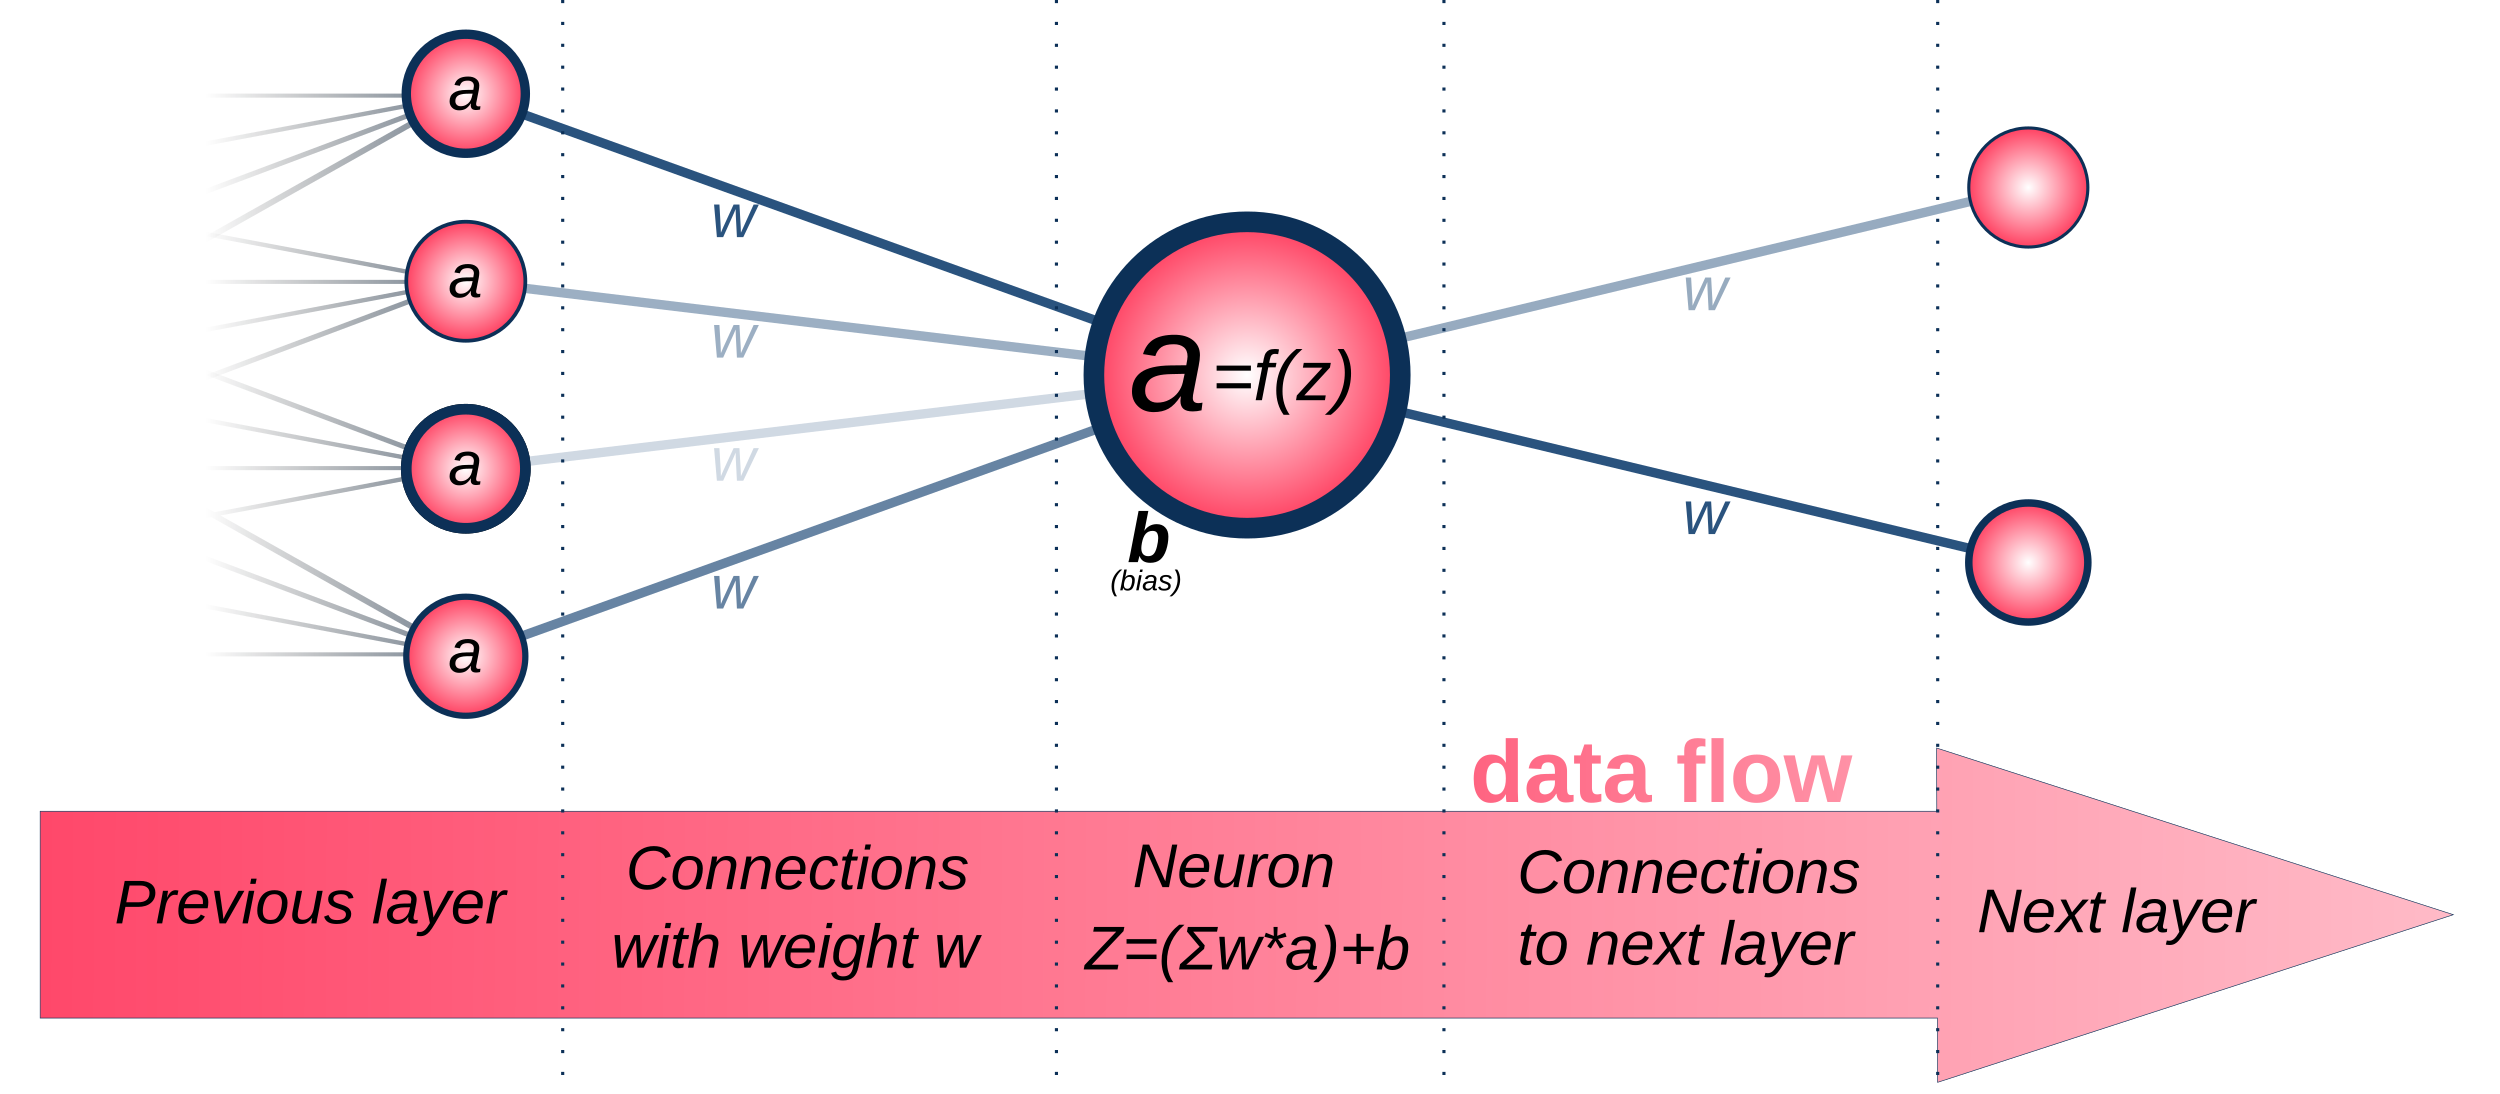
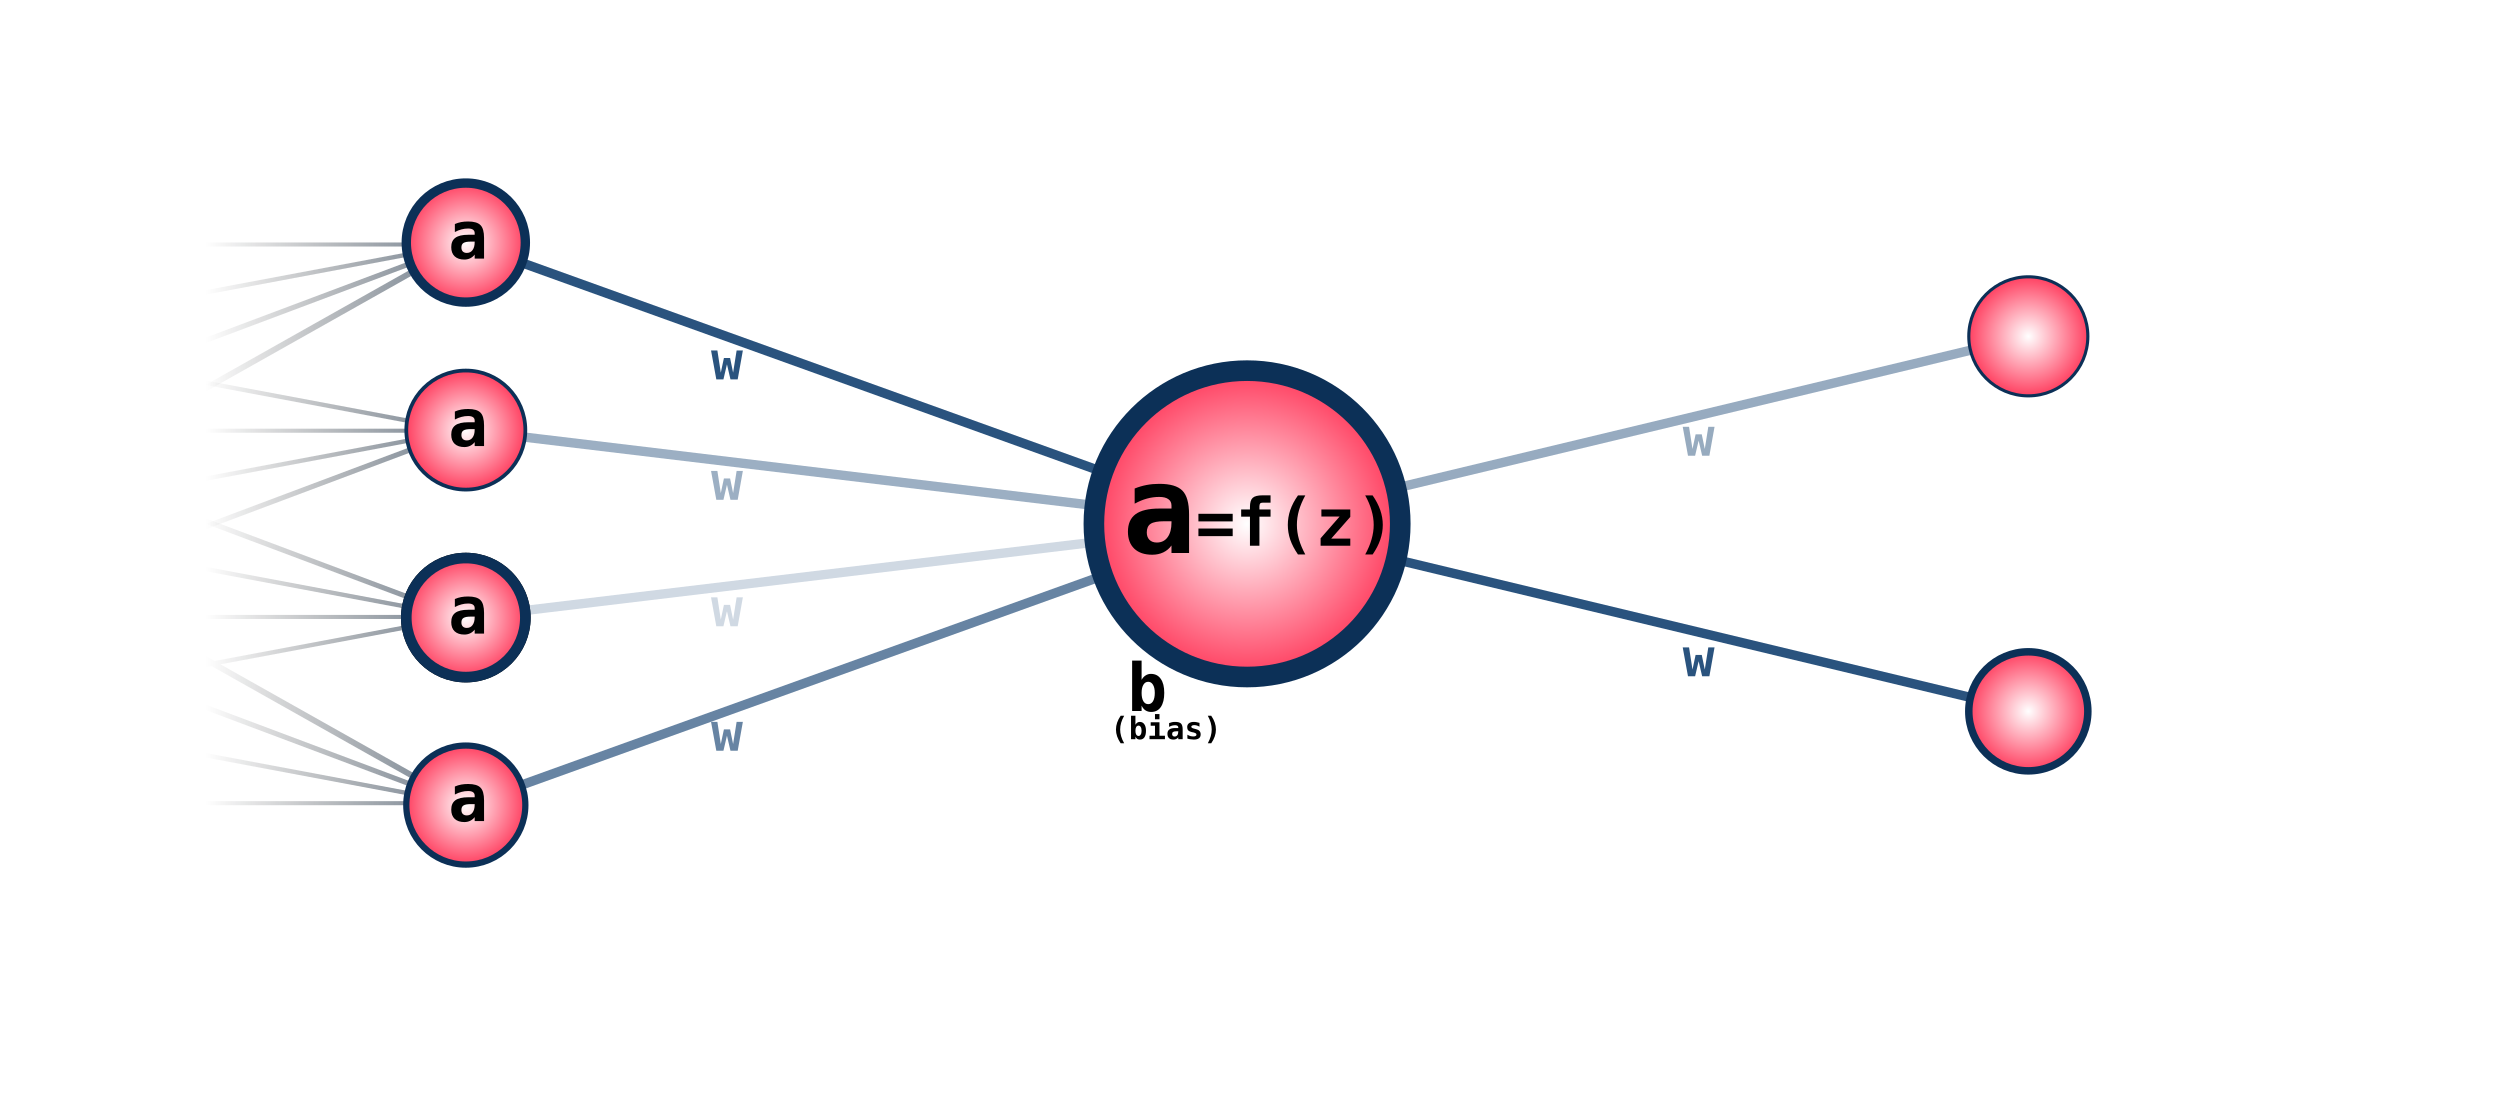
<svg xmlns="http://www.w3.org/2000/svg" xmlns:xlink="http://www.w3.org/1999/xlink" width="400mm" height="175mm" viewBox="0 0 400 175" version="1.1" id="svg5">
  <defs id="defs2">
    <linearGradient id="linearGradient167916">
      <stop style="stop-color:#000000;stop-opacity:0" offset="0" id="stop167912" />
      <stop style="stop-color:#2a537e;stop-opacity:1" offset="1" id="stop167914" />
    </linearGradient>
-     <linearGradient id="linearGradient63835">
-       <stop style="stop-color:#ff0030;stop-opacity:1;" offset="0" id="stop63831" />
-       <stop style="stop-color:#ff0030;stop-opacity:0;" offset="1" id="stop63833" />
-     </linearGradient>
    <linearGradient id="linearGradient10198">
      <stop style="stop-color:#ffffff;stop-opacity:1" offset="0" id="stop10194" />
      <stop style="stop-color:#ff3e5f;stop-opacity:1" offset="1" id="stop10196" />
    </linearGradient>
-     <radialGradient xlink:href="#linearGradient10198" id="radialGradient4737" cx="25" cy="45" fx="25" fy="45" r="10" gradientUnits="userSpaceOnUse" spreadMethod="reflect" gradientTransform="matrix(0.967797,0,0,0.967797,50.33591,1.449138)" />
-     <radialGradient xlink:href="#linearGradient10198" id="radialGradient4739" cx="25" cy="75" fx="25" fy="75" r="10" gradientUnits="userSpaceOnUse" spreadMethod="reflect" gradientTransform="matrix(0.967797,0,0,0.967797,50.33591,2.41523)" />
-     <radialGradient xlink:href="#linearGradient10198" id="radialGradient4741" cx="25" cy="105" fx="25" fy="105" r="10" gradientUnits="userSpaceOnUse" spreadMethod="reflect" gradientTransform="matrix(0.967797,0,0,0.967797,50.33591,3.381323)" />
-     <radialGradient xlink:href="#linearGradient10198" id="radialGradient4743" cx="150" cy="60" fx="150" fy="60" r="25" gradientUnits="userSpaceOnUse" gradientTransform="matrix(0.9802631,0,0,0.9802631,52.49136,1.184211)" spreadMethod="reflect" />
-     <radialGradient xlink:href="#linearGradient10198" id="radialGradient4745" cx="275" cy="30" fx="275" fy="30" r="10" gradientUnits="userSpaceOnUse" spreadMethod="reflect" gradientTransform="matrix(0.967797,0,0,0.967797,58.38668,0.9660917)" />
-     <radialGradient xlink:href="#linearGradient10198" id="radialGradient4747" cx="275" cy="90" fx="275" fy="90" r="10" gradientUnits="userSpaceOnUse" spreadMethod="reflect" gradientTransform="matrix(0.967797,0,0,0.967797,58.38668,2.898276)" />
-     <radialGradient xlink:href="#linearGradient10198" id="radialGradient6754" gradientUnits="userSpaceOnUse" cx="25" cy="15" fx="25" fy="15" r="10" spreadMethod="reflect" gradientTransform="matrix(0.967797,0,0,0.967797,50.33591,0.4830461)" />
-     <radialGradient xlink:href="#linearGradient10198" id="radialGradient58562" gradientUnits="userSpaceOnUse" gradientTransform="matrix(1.366541,0,0,1.366541,40.3673,-27.4906)" cx="25" cy="75" fx="25" fy="75" r="10" spreadMethod="reflect" />
-     <linearGradient xlink:href="#linearGradient63835" id="linearGradient63837" x1="-172.258" y1="145.143" x2="470.118" y2="147.481" gradientUnits="userSpaceOnUse" gradientTransform="matrix(1.340398,0,0,0.8801272,-5.659744,20.75875)" />
+     <radialGradient xlink:href="#linearGradient10198" id="radialGradient4737" cx="25" cy="45" fx="25" fy="45" r="10" gradientUnits="userSpaceOnUse" spreadMethod="reflect" gradientTransform="matrix(0.967797,0,0,0.967797,50.33591,25.26165)" />
+     <radialGradient xlink:href="#linearGradient10198" id="radialGradient4739" cx="25" cy="75" fx="25" fy="75" r="10" gradientUnits="userSpaceOnUse" spreadMethod="reflect" gradientTransform="matrix(0.967797,0,0,0.967797,50.33591,26.22774)" />
+     <radialGradient xlink:href="#linearGradient10198" id="radialGradient4741" cx="25" cy="105" fx="25" fy="105" r="10" gradientUnits="userSpaceOnUse" spreadMethod="reflect" gradientTransform="matrix(0.967797,0,0,0.967797,50.33591,27.19383)" />
+     <radialGradient xlink:href="#linearGradient10198" id="radialGradient4743" cx="150" cy="60" fx="150" fy="60" r="25" gradientUnits="userSpaceOnUse" gradientTransform="matrix(0.9802631,0,0,0.9802631,52.49136,24.99672)" spreadMethod="reflect" />
+     <radialGradient xlink:href="#linearGradient10198" id="radialGradient4745" cx="275" cy="30" fx="275" fy="30" r="10" gradientUnits="userSpaceOnUse" spreadMethod="reflect" gradientTransform="matrix(0.967797,0,0,0.967797,58.38668,24.7786)" />
+     <radialGradient xlink:href="#linearGradient10198" id="radialGradient4747" cx="275" cy="90" fx="275" fy="90" r="10" gradientUnits="userSpaceOnUse" spreadMethod="reflect" gradientTransform="matrix(0.967797,0,0,0.967797,58.38668,26.71079)" />
+     <radialGradient xlink:href="#linearGradient10198" id="radialGradient6754" gradientUnits="userSpaceOnUse" cx="25" cy="15" fx="25" fy="15" r="10" spreadMethod="reflect" gradientTransform="matrix(0.967797,0,0,0.967797,50.33591,24.29556)" />
+     <radialGradient xlink:href="#linearGradient10198" id="radialGradient58562" gradientUnits="userSpaceOnUse" gradientTransform="matrix(1.366541,0,0,1.366541,40.3673,-3.678091)" cx="25" cy="75" fx="25" fy="75" r="10" spreadMethod="reflect" />
    <linearGradient xlink:href="#linearGradient167916" id="linearGradient167918" x1="57.135" y1="61.588" x2="86.027" y2="61.588" gradientUnits="userSpaceOnUse" />
    <linearGradient xlink:href="#linearGradient167916" id="linearGradient174049" gradientUnits="userSpaceOnUse" x1="57.135" y1="61.588" x2="86.027" y2="61.588" />
    <linearGradient xlink:href="#linearGradient167916" id="linearGradient174051" gradientUnits="userSpaceOnUse" x1="57.135" y1="61.588" x2="86.027" y2="61.588" />
    <linearGradient xlink:href="#linearGradient167916" id="linearGradient174053" gradientUnits="userSpaceOnUse" x1="57.135" y1="61.588" x2="86.027" y2="61.588" />
    <linearGradient xlink:href="#linearGradient167916" id="linearGradient174055" gradientUnits="userSpaceOnUse" x1="57.135" y1="61.588" x2="86.027" y2="61.588" />
    <linearGradient xlink:href="#linearGradient167916" id="linearGradient174057" gradientUnits="userSpaceOnUse" x1="57.135" y1="61.588" x2="86.027" y2="61.588" />
    <linearGradient xlink:href="#linearGradient167916" id="linearGradient174059" gradientUnits="userSpaceOnUse" x1="57.135" y1="61.588" x2="86.027" y2="61.588" />
    <linearGradient xlink:href="#linearGradient167916" id="linearGradient174061" gradientUnits="userSpaceOnUse" x1="57.135" y1="61.588" x2="86.027" y2="61.588" />
    <linearGradient xlink:href="#linearGradient167916" id="linearGradient174063" gradientUnits="userSpaceOnUse" x1="57.135" y1="61.588" x2="86.027" y2="61.588" />
    <linearGradient xlink:href="#linearGradient167916" id="linearGradient174065" gradientUnits="userSpaceOnUse" x1="57.135" y1="61.588" x2="86.027" y2="61.588" />
    <linearGradient xlink:href="#linearGradient167916" id="linearGradient174067" gradientUnits="userSpaceOnUse" x1="57.135" y1="61.588" x2="86.027" y2="61.588" />
    <linearGradient xlink:href="#linearGradient167916" id="linearGradient174069" gradientUnits="userSpaceOnUse" x1="57.135" y1="61.588" x2="86.027" y2="61.588" />
-     <linearGradient xlink:href="#linearGradient63835" id="linearGradient254827" x1="89.165" y1="122.237" x2="431.006" y2="127" gradientUnits="userSpaceOnUse" gradientTransform="translate(12.43542,0.2645833)" />
  </defs>
  <g id="layer1">
-     <circle style="fill:url(#radialGradient58562);fill-opacity:1;stroke:#000000;stroke-width:1.7;stroke-miterlimit:4;stroke-dasharray:none;stroke-opacity:1" id="circle934" cx="74.531" cy="75" r="9.524" />
-     <path style="fill:none;stroke:#2a537e;stroke-width:1.5;stroke-linecap:butt;stroke-linejoin:miter;stroke-miterlimit:4;stroke-dasharray:none;stroke-opacity:1" d="M 74.531,15 199.531,60" id="path11941" />
-     <path style="fill:none;stroke:#2a537e;stroke-width:1.5;stroke-linecap:butt;stroke-linejoin:miter;stroke-miterlimit:4;stroke-dasharray:none;stroke-opacity:0.464" d="M 74.531,45 199.531,60" id="path11943" />
-     <path style="fill:none;stroke:#2a537e;stroke-width:1.5;stroke-linecap:butt;stroke-linejoin:miter;stroke-miterlimit:4;stroke-dasharray:none;stroke-opacity:0.222" d="M 74.531,75 199.531,60" id="path11945" />
-     <path style="fill:none;stroke:#2a537e;stroke-width:1.5;stroke-linecap:butt;stroke-linejoin:miter;stroke-miterlimit:4;stroke-dasharray:none;stroke-opacity:0.708" d="M 74.531,105 199.531,60" id="path11947" />
-     <path style="fill:none;stroke:#2a537e;stroke-width:1.5;stroke-linecap:butt;stroke-linejoin:miter;stroke-miterlimit:4;stroke-dasharray:none;stroke-opacity:0.486" d="m 324.531,30 -125,30" id="path11949" />
-     <path style="fill:none;stroke:#2a537e;stroke-width:1.5;stroke-linecap:butt;stroke-linejoin:miter;stroke-miterlimit:4;stroke-dasharray:none;stroke-opacity:1" d="m 324.531,90 -125,-30" id="path11951" />
-     <circle style="fill:url(#radialGradient4743);fill-opacity:1;stroke:#0c3057;stroke-width:3.3;stroke-miterlimit:4;stroke-dasharray:none;stroke-opacity:1" id="path960" cx="199.531" cy="60" r="24.51" />
-     <circle style="fill:url(#radialGradient4745);fill-opacity:1;stroke:#0c3057;stroke-width:0.5;stroke-miterlimit:4;stroke-dasharray:none;stroke-opacity:1" id="circle1042" cx="324.531" cy="30" r="9.524" />
-     <circle style="fill:url(#radialGradient4747);fill-opacity:1;stroke:#0c3057;stroke-width:1.2;stroke-miterlimit:4;stroke-dasharray:none;stroke-opacity:1" id="circle1044" cx="324.531" cy="90" r="9.524" />
-     <text xml:space="preserve" style="font-size:9.878px;line-height:1.25;font-family:sans-serif;stroke-width:0.265" x="71.714" y="77.561" id="text16826">
-       <tspan id="tspan16824" style="font-style:italic;font-variant:normal;font-weight:normal;font-stretch:normal;font-size:9.878px;font-family:Arial;-inkscape-font-specification:'Arial, Italic';font-variant-ligatures:normal;font-variant-caps:normal;font-variant-numeric:normal;font-variant-east-asian:normal;stroke-width:0.265" x="71.714" y="77.561">a</tspan>
+     <circle style="fill:url(#radialGradient58562);fill-opacity:1;stroke:#000000;stroke-width:1.7;stroke-miterlimit:4;stroke-dasharray:none;stroke-opacity:1" id="circle934" cx="74.531" cy="98.813" r="9.524" />
+     <path style="fill:none;stroke:#2a537e;stroke-width:1.5;stroke-linecap:butt;stroke-linejoin:miter;stroke-miterlimit:4;stroke-dasharray:none;stroke-opacity:1" d="m 74.531,38.813 125,45" id="path11941" />
+     <path style="fill:none;stroke:#2a537e;stroke-width:1.5;stroke-linecap:butt;stroke-linejoin:miter;stroke-miterlimit:4;stroke-dasharray:none;stroke-opacity:0.464" d="m 74.531,68.813 125,15" id="path11943" />
+     <path style="fill:none;stroke:#2a537e;stroke-width:1.5;stroke-linecap:butt;stroke-linejoin:miter;stroke-miterlimit:4;stroke-dasharray:none;stroke-opacity:0.222" d="m 74.531,98.813 125,-15" id="path11945" />
+     <path style="fill:none;stroke:#2a537e;stroke-width:1.5;stroke-linecap:butt;stroke-linejoin:miter;stroke-miterlimit:4;stroke-dasharray:none;stroke-opacity:0.708" d="M 74.531,128.813 199.531,83.813" id="path11947" />
+     <path style="fill:none;stroke:#2a537e;stroke-width:1.5;stroke-linecap:butt;stroke-linejoin:miter;stroke-miterlimit:4;stroke-dasharray:none;stroke-opacity:0.486" d="m 324.531,53.813 -125,30" id="path11949" />
+     <path style="fill:none;stroke:#2a537e;stroke-width:1.5;stroke-linecap:butt;stroke-linejoin:miter;stroke-miterlimit:4;stroke-dasharray:none;stroke-opacity:1" d="m 324.531,113.813 -125,-30" id="path11951" />
+     <circle style="fill:url(#radialGradient4743);fill-opacity:1;stroke:#0c3057;stroke-width:3.3;stroke-miterlimit:4;stroke-dasharray:none;stroke-opacity:1" id="path960" cx="199.531" cy="83.813" r="24.51" />
+     <circle style="fill:url(#radialGradient4745);fill-opacity:1;stroke:#0c3057;stroke-width:0.5;stroke-miterlimit:4;stroke-dasharray:none;stroke-opacity:1" id="circle1042" cx="324.531" cy="53.813" r="9.524" />
+     <circle style="fill:url(#radialGradient4747);fill-opacity:1;stroke:#0c3057;stroke-width:1.2;stroke-miterlimit:4;stroke-dasharray:none;stroke-opacity:1" id="circle1044" cx="324.531" cy="113.813" r="9.524" />
+     <text xml:space="preserve" style="font-size:9.878px;line-height:1.25;font-family:sans-serif;stroke-width:0.265" x="71.714" y="101.374" id="text16826">
+       <tspan id="tspan16824" style="font-style:italic;font-variant:normal;font-weight:normal;font-stretch:normal;font-size:9.878px;font-family:Arial;-inkscape-font-specification:'Arial, Italic';font-variant-ligatures:normal;font-variant-caps:normal;font-variant-numeric:normal;font-variant-east-asian:normal;stroke-width:0.265" x="71.714" y="101.374">a</tspan>
    </text>
-     <text xml:space="preserve" style="font-style:italic;font-variant:normal;font-weight:bold;font-stretch:normal;font-size:11.289px;line-height:1.25;font-family:Arial;-inkscape-font-specification:'Arial, Bold Italic';font-variant-ligatures:normal;font-variant-caps:normal;font-variant-numeric:normal;font-variant-east-asian:normal;stroke-width:0.265" x="180.358" y="89.944" id="text19961">
-       <tspan id="tspan19959" style="font-style:italic;font-variant:normal;font-weight:bold;font-stretch:normal;font-size:11.289px;font-family:Arial;-inkscape-font-specification:'Arial, Bold Italic';font-variant-ligatures:normal;font-variant-caps:normal;font-variant-numeric:normal;font-variant-east-asian:normal;stroke-width:0.265" x="180.358" y="89.944">b</tspan>
+     <text xml:space="preserve" style="font-style:normal;font-variant:normal;font-weight:bold;font-stretch:normal;font-size:10.608px;line-height:1.25;font-family:'DejaVu Sans Mono';-inkscape-font-specification:'DejaVu Sans Mono, Bold';font-variant-ligatures:normal;font-variant-caps:normal;font-variant-numeric:normal;font-variant-east-asian:normal;stroke-width:0.265" x="180.358" y="113.756" id="text19961">
+       <tspan id="tspan19959" style="font-style:normal;font-variant:normal;font-weight:bold;font-stretch:normal;font-size:10.608px;font-family:'DejaVu Sans Mono';-inkscape-font-specification:'DejaVu Sans Mono, Bold';font-variant-ligatures:normal;font-variant-caps:normal;font-variant-numeric:normal;font-variant-east-asian:normal;stroke-width:0.265" x="180.358" y="113.756">b</tspan>
    </text>
-     <text xml:space="preserve" style="font-style:italic;font-variant:normal;font-weight:normal;font-stretch:normal;font-size:22.578px;line-height:1.25;font-family:Arial;-inkscape-font-specification:'Arial, Italic';font-variant-ligatures:normal;font-variant-caps:normal;font-variant-numeric:normal;font-variant-east-asian:normal;stroke-width:0.265" x="180.619" y="65.722" id="text26075">
-       <tspan id="tspan26073" style="font-style:italic;font-variant:normal;font-weight:normal;font-stretch:normal;font-size:22.578px;font-family:Arial;-inkscape-font-specification:'Arial, Italic';font-variant-ligatures:normal;font-variant-caps:normal;font-variant-numeric:normal;font-variant-east-asian:normal;stroke-width:0.265" x="180.619" y="65.722">a</tspan>
+     <text xml:space="preserve" style="font-style:normal;font-variant:normal;font-weight:bold;font-stretch:normal;font-size:19.756px;line-height:1.25;font-family:'DejaVu Sans Mono';-inkscape-font-specification:'DejaVu Sans Mono, Bold';font-variant-ligatures:normal;font-variant-caps:normal;font-variant-numeric:normal;font-variant-east-asian:normal;stroke-width:0.265" x="179.561" y="88.476" id="text26075">
+       <tspan id="tspan26073" style="font-style:normal;font-variant:normal;font-weight:bold;font-stretch:normal;font-size:19.756px;font-family:'DejaVu Sans Mono';-inkscape-font-specification:'DejaVu Sans Mono, Bold';font-variant-ligatures:normal;font-variant-caps:normal;font-variant-numeric:normal;font-variant-east-asian:normal;stroke-width:0.265" x="179.561" y="88.476">a</tspan>
    </text>
-     <text xml:space="preserve" style="font-style:italic;font-size:9.878px;line-height:1.25;font-family:Arial;-inkscape-font-specification:'Arial Italic';fill:#2a537e;fill-opacity:1;stroke-width:0.265;stroke-miterlimit:4;stroke-dasharray:none" x="113.764" y="37.946" id="text37917">
-       <tspan id="tspan37915" style="fill:#2a537e;fill-opacity:1;stroke-width:0.265;stroke-miterlimit:4;stroke-dasharray:none" x="113.764" y="37.946">w</tspan>
+     <text xml:space="preserve" style="font-style:normal;font-variant:normal;font-weight:bold;font-stretch:normal;font-size:8.467px;line-height:1.25;font-family:'DejaVu Sans Mono';-inkscape-font-specification:'DejaVu Sans Mono, Bold';font-variant-ligatures:normal;font-variant-caps:normal;font-variant-numeric:normal;font-variant-east-asian:normal;fill:#2a537e;fill-opacity:1;stroke-width:0.265;stroke-miterlimit:4;stroke-dasharray:none" x="113.764" y="60.7" id="text37917">
+       <tspan id="tspan37915" style="font-style:normal;font-variant:normal;font-weight:bold;font-stretch:normal;font-size:8.467px;font-family:'DejaVu Sans Mono';-inkscape-font-specification:'DejaVu Sans Mono, Bold';font-variant-ligatures:normal;font-variant-caps:normal;font-variant-numeric:normal;font-variant-east-asian:normal;fill:#2a537e;fill-opacity:1;stroke-width:0.265;stroke-miterlimit:4;stroke-dasharray:none" x="113.764" y="60.7">w</tspan>
    </text>
-     <text xml:space="preserve" style="font-style:italic;font-size:9.878px;line-height:1.25;font-family:Arial;-inkscape-font-specification:'Arial Italic';fill:#29527d;fill-opacity:0.463;stroke-width:0.265" x="113.764" y="57.219" id="text39309">
-       <tspan id="tspan39307" style="fill:#29527d;fill-opacity:0.463;stroke-width:0.265" x="113.764" y="57.219">w</tspan>
+     <text xml:space="preserve" style="font-style:normal;font-variant:normal;font-weight:bold;font-stretch:normal;font-size:8.467px;line-height:1.25;font-family:'DejaVu Sans Mono';-inkscape-font-specification:'DejaVu Sans Mono, Bold';font-variant-ligatures:normal;font-variant-caps:normal;font-variant-numeric:normal;font-variant-east-asian:normal;fill:#29527d;fill-opacity:0.463;stroke-width:0.265" x="113.764" y="79.973" id="text39309">
+       <tspan id="tspan39307" style="font-style:normal;font-variant:normal;font-weight:bold;font-stretch:normal;font-size:8.467px;font-family:'DejaVu Sans Mono';-inkscape-font-specification:'DejaVu Sans Mono, Bold';font-variant-ligatures:normal;font-variant-caps:normal;font-variant-numeric:normal;font-variant-east-asian:normal;fill:#29527d;fill-opacity:0.463;stroke-width:0.265" x="113.764" y="79.973">w</tspan>
    </text>
-     <text xml:space="preserve" style="font-style:italic;font-size:9.878px;line-height:1.25;font-family:Arial;-inkscape-font-specification:'Arial Italic';fill:#295280;fill-opacity:0.22;stroke-width:0.265" x="113.764" y="76.919" id="text39313">
-       <tspan id="tspan39311" style="fill:#295280;fill-opacity:0.22;stroke-width:0.265" x="113.764" y="76.919">w</tspan>
+     <text xml:space="preserve" style="font-style:normal;font-variant:normal;font-weight:bold;font-stretch:normal;font-size:8.467px;line-height:1.25;font-family:'DejaVu Sans Mono';-inkscape-font-specification:'DejaVu Sans Mono, Bold';font-variant-ligatures:normal;font-variant-caps:normal;font-variant-numeric:normal;font-variant-east-asian:normal;fill:#295280;fill-opacity:0.22;stroke-width:0.265" x="113.764" y="100.203" id="text39313">
+       <tspan id="tspan39311" style="font-style:normal;font-variant:normal;font-weight:bold;font-stretch:normal;font-size:8.467px;font-family:'DejaVu Sans Mono';-inkscape-font-specification:'DejaVu Sans Mono, Bold';font-variant-ligatures:normal;font-variant-caps:normal;font-variant-numeric:normal;font-variant-east-asian:normal;fill:#295280;fill-opacity:0.22;stroke-width:0.265" x="113.764" y="100.203">w</tspan>
    </text>
-     <text xml:space="preserve" style="font-style:italic;font-size:9.878px;line-height:1.25;font-family:Arial;-inkscape-font-specification:'Arial Italic';fill:#29527d;fill-opacity:0.71;stroke-width:0.265" x="113.764" y="97.368" id="text39317">
-       <tspan id="tspan39315" style="fill:#29527d;fill-opacity:0.71;stroke-width:0.265" x="113.764" y="97.368">w</tspan>
+     <text xml:space="preserve" style="font-style:normal;font-variant:normal;font-weight:bold;font-stretch:normal;font-size:8.467px;line-height:1.25;font-family:'DejaVu Sans Mono';-inkscape-font-specification:'DejaVu Sans Mono, Bold';font-variant-ligatures:normal;font-variant-caps:normal;font-variant-numeric:normal;font-variant-east-asian:normal;fill:#29527d;fill-opacity:0.71;stroke-width:0.265" x="113.764" y="120.122" id="text39317">
+       <tspan id="tspan39315" style="font-style:normal;font-variant:normal;font-weight:bold;font-stretch:normal;font-size:8.467px;font-family:'DejaVu Sans Mono';-inkscape-font-specification:'DejaVu Sans Mono, Bold';font-variant-ligatures:normal;font-variant-caps:normal;font-variant-numeric:normal;font-variant-east-asian:normal;fill:#29527d;fill-opacity:0.71;stroke-width:0.265" x="113.764" y="120.122">w</tspan>
    </text>
-     <text xml:space="preserve" style="font-style:italic;font-size:9.878px;line-height:1.25;font-family:Arial;-inkscape-font-specification:'Arial Italic';fill:#29527d;fill-opacity:0.486;stroke-width:0.265" x="269.233" y="49.631" id="text50989">
-       <tspan id="tspan50987" style="fill:#29527d;fill-opacity:0.486;stroke-width:0.265" x="269.233" y="49.631">w</tspan>
+     <text xml:space="preserve" style="font-style:normal;font-variant:normal;font-weight:bold;font-stretch:normal;font-size:8.467px;line-height:1.25;font-family:'DejaVu Sans Mono';-inkscape-font-specification:'DejaVu Sans Mono, Bold';font-variant-ligatures:normal;font-variant-caps:normal;font-variant-numeric:normal;font-variant-east-asian:normal;fill:#29527d;fill-opacity:0.486;stroke-width:0.265" x="269.233" y="72.915" id="text50989">
+       <tspan id="tspan50987" style="font-style:normal;font-variant:normal;font-weight:bold;font-stretch:normal;font-size:8.467px;font-family:'DejaVu Sans Mono';-inkscape-font-specification:'DejaVu Sans Mono, Bold';font-variant-ligatures:normal;font-variant-caps:normal;font-variant-numeric:normal;font-variant-east-asian:normal;fill:#29527d;fill-opacity:0.486;stroke-width:0.265" x="269.233" y="72.915">w</tspan>
    </text>
-     <text xml:space="preserve" style="font-style:italic;font-size:9.878px;line-height:1.25;font-family:Arial;-inkscape-font-specification:'Arial Italic';fill:#2a537e;fill-opacity:1;stroke-width:0.265" x="269.233" y="85.453" id="text51697">
-       <tspan id="tspan51695" style="fill:#2a537e;fill-opacity:1;stroke-width:0.265" x="269.233" y="85.453">w</tspan>
+     <text xml:space="preserve" style="font-style:normal;font-variant:normal;font-weight:bold;font-stretch:normal;font-size:8.467px;line-height:1.25;font-family:'DejaVu Sans Mono';-inkscape-font-specification:'DejaVu Sans Mono, Bold';font-variant-ligatures:normal;font-variant-caps:normal;font-variant-numeric:normal;font-variant-east-asian:normal;fill:#2a537e;fill-opacity:1;stroke-width:0.265" x="269.233" y="108.207" id="text51697">
+       <tspan id="tspan51695" style="font-style:normal;font-variant:normal;font-weight:bold;font-stretch:normal;font-size:8.467px;font-family:'DejaVu Sans Mono';-inkscape-font-specification:'DejaVu Sans Mono, Bold';font-variant-ligatures:normal;font-variant-caps:normal;font-variant-numeric:normal;font-variant-east-asian:normal;fill:#2a537e;fill-opacity:1;stroke-width:0.265" x="269.233" y="108.207">w</tspan>
    </text>
-     <path id="rect63519" style="fill:url(#linearGradient63837);fill-opacity:1;stroke:#0c3057;stroke-width:0.1;stroke-miterlimit:4;stroke-dasharray:none;stroke-opacity:1" d="m 309.858,119.683 0.03,10.118 H 6.427 v 33.091 H 309.988 l 0.031,10.281 82.504,-26.823 z" />
-     <path style="fill:none;stroke:#0c3057;stroke-width:0.5;stroke-linecap:butt;stroke-linejoin:miter;stroke-miterlimit:4;stroke-dasharray:0.5,3;stroke-dashoffset:0;stroke-opacity:1" d="M 90.031,0 V 175" id="path64144" />
-     <path style="fill:none;stroke:#0c3057;stroke-width:0.5;stroke-linecap:butt;stroke-linejoin:miter;stroke-miterlimit:4;stroke-dasharray:0.5,3;stroke-dashoffset:0;stroke-opacity:1" d="M 169.031,0 V 175" id="path68972" />
-     <path style="fill:none;stroke:#0c3057;stroke-width:0.5;stroke-linecap:butt;stroke-linejoin:miter;stroke-miterlimit:4;stroke-dasharray:0.5,3;stroke-dashoffset:0;stroke-opacity:1" d="M 231.031,0 V 175" id="path68974" />
-     <path style="fill:none;stroke:#0c3057;stroke-width:0.5;stroke-linecap:butt;stroke-linejoin:miter;stroke-miterlimit:4;stroke-dasharray:0.5,3;stroke-dashoffset:0;stroke-opacity:1" d="M 310.031,0 V 175" id="path68976" />
-     <text xml:space="preserve" style="font-style:italic;font-size:9.878px;line-height:1.25;font-family:Arial;-inkscape-font-specification:'Arial Italic';stroke-width:0.265" x="18.327" y="147.744" id="text70126">
-       <tspan id="tspan70124" style="font-size:9.878px;stroke-width:0.265" x="18.327" y="147.744">Previous layer</tspan>
+     <text xml:space="preserve" style="font-style:normal;font-variant:normal;font-weight:bold;font-stretch:normal;font-size:4.939px;line-height:1.25;font-family:'DejaVu Sans Mono';-inkscape-font-specification:'DejaVu Sans Mono, Bold';font-variant-ligatures:normal;font-variant-caps:normal;font-variant-numeric:normal;font-variant-east-asian:normal;stroke-width:0.265" x="177.632" y="118.267" id="text154368">
+       <tspan id="tspan154366" style="font-style:normal;font-variant:normal;font-weight:bold;font-stretch:normal;font-size:4.939px;font-family:'DejaVu Sans Mono';-inkscape-font-specification:'DejaVu Sans Mono, Bold';font-variant-ligatures:normal;font-variant-caps:normal;font-variant-numeric:normal;font-variant-east-asian:normal;stroke-width:0.265" x="177.632" y="118.267">(bias)</tspan>
    </text>
-     <text xml:space="preserve" style="font-style:italic;font-size:9.878px;line-height:1.25;font-family:Arial;-inkscape-font-specification:'Arial Italic';stroke-width:0.265" x="100.146" y="142.266" id="text81302">
-       <tspan id="tspan81300" style="stroke-width:0.265" x="100.146" y="142.266">Connections</tspan>
-     </text>
-     <text xml:space="preserve" style="font-style:italic;font-size:9.878px;line-height:1.25;font-family:Arial;-inkscape-font-specification:'Arial Italic';stroke-width:0.265" x="97.838" y="154.828" id="text84186">
-       <tspan id="tspan84184" style="stroke-width:0.265" x="97.838" y="154.828">with weight w</tspan>
-     </text>
-     <text xml:space="preserve" style="font-style:italic;font-size:9.878px;line-height:1.25;font-family:Arial;-inkscape-font-specification:'Arial Italic';stroke-width:0.265" x="181.228" y="141.938" id="text92386">
-       <tspan id="tspan92384" style="stroke-width:0.265" x="181.228" y="141.938">Neuron</tspan>
-     </text>
-     <text xml:space="preserve" style="font-style:italic;font-size:9.878px;line-height:1.25;font-family:Arial;-inkscape-font-specification:'Arial Italic';stroke-width:0.265" x="173.587" y="155.11" id="text95414">
-       <tspan id="tspan95412" style="stroke-width:0.265" x="173.587" y="155.11">Z=(Σw*a)+b</tspan>
-     </text>
-     <text xml:space="preserve" style="font-style:italic;font-size:9.878px;line-height:1.25;font-family:Arial;-inkscape-font-specification:'Arial Italic';stroke-width:0.265" x="242.763" y="142.882" id="text129112">
-       <tspan id="tspan129110" style="stroke-width:0.265" x="242.763" y="142.882">Connections</tspan>
-     </text>
-     <text xml:space="preserve" style="font-style:italic;font-size:9.878px;line-height:1.25;font-family:Arial;-inkscape-font-specification:'Arial Italic';stroke-width:0.265" x="242.781" y="154.334" id="text132086">
-       <tspan id="tspan132084" style="stroke-width:0.265" x="242.781" y="154.334">to next layer</tspan>
-     </text>
-     <text xml:space="preserve" style="font-style:italic;font-size:9.878px;line-height:1.25;font-family:Arial;-inkscape-font-specification:'Arial Italic';stroke-width:0.265" x="316.353" y="149.154" id="text136518">
-       <tspan id="tspan136516" style="stroke-width:0.265" x="316.353" y="149.154">Next layer</tspan>
-     </text>
-     <text xml:space="preserve" style="font-style:italic;font-size:4.586px;line-height:1.25;font-family:Arial;-inkscape-font-specification:'Arial Italic';stroke-width:0.265" x="177.632" y="94.455" id="text154368">
-       <tspan id="tspan154366" style="stroke-width:0.265" x="177.632" y="94.455">(bias)</tspan>
-     </text>
-     <g id="g167910" style="stroke:url(#linearGradient167918);stroke-width:0.654;stroke-miterlimit:4;stroke-dasharray:none" transform="matrix(2.351155,0,0,0.9932662,-101.4641,0.404027)">
+     <g id="g167910" style="stroke:url(#linearGradient167918);stroke-width:0.654;stroke-miterlimit:4;stroke-dasharray:none" transform="matrix(2.351155,0,0,0.9932662,-101.4641,24.21654)">
      <path style="fill:none;stroke:url(#linearGradient174049);stroke-width:0.654;stroke-linecap:butt;stroke-linejoin:miter;stroke-miterlimit:4;stroke-dasharray:none;stroke-opacity:1" d="M 7,15 H 74.531 L 7,45" id="path158243" />
      <path style="fill:none;stroke:url(#linearGradient174051);stroke-width:0.654;stroke-linecap:butt;stroke-linejoin:miter;stroke-miterlimit:4;stroke-dasharray:none;stroke-opacity:1" d="M 74.531,45 7,45" id="path158245" />
      <path style="fill:none;stroke:url(#linearGradient174053);stroke-width:0.654;stroke-linecap:butt;stroke-linejoin:miter;stroke-miterlimit:4;stroke-dasharray:none;stroke-opacity:1" d="M 74.531,75 H 7" id="path158247" />
      <path style="fill:none;stroke:url(#linearGradient174055);stroke-width:0.654;stroke-linecap:butt;stroke-linejoin:miter;stroke-miterlimit:4;stroke-dasharray:none;stroke-opacity:1" d="M 74.531,105 H 7" id="path158249" />
      <path style="fill:none;stroke:url(#linearGradient174057);stroke-width:0.654;stroke-linecap:butt;stroke-linejoin:miter;stroke-miterlimit:4;stroke-dasharray:none;stroke-opacity:1" d="M 7,75 74.531,15 7,105" id="path158417" />
      <path style="fill:none;stroke:url(#linearGradient174059);stroke-width:0.654;stroke-linecap:butt;stroke-linejoin:miter;stroke-miterlimit:4;stroke-dasharray:none;stroke-opacity:1" d="M 74.531,105 7,75" id="path158419" />
      <path style="fill:none;stroke:url(#linearGradient174061);stroke-width:0.654;stroke-linecap:butt;stroke-linejoin:miter;stroke-miterlimit:4;stroke-dasharray:none;stroke-opacity:1" d="M 74.531,75 7,45" id="path158421" />
      <path style="fill:none;stroke:url(#linearGradient174063);stroke-width:0.654;stroke-linecap:butt;stroke-linejoin:miter;stroke-miterlimit:4;stroke-dasharray:none;stroke-opacity:1" d="M 74.531,45 7,15" id="path158423" />
      <path style="fill:none;stroke:url(#linearGradient174065);stroke-width:0.654;stroke-linecap:butt;stroke-linejoin:miter;stroke-miterlimit:4;stroke-dasharray:none;stroke-opacity:1" d="M 74.531,45 7,75" id="path158425" />
      <path style="fill:none;stroke:url(#linearGradient174067);stroke-width:0.654;stroke-linecap:butt;stroke-linejoin:miter;stroke-miterlimit:4;stroke-dasharray:none;stroke-opacity:1" d="M 74.531,45 7,105" id="path158427" />
      <path style="fill:none;stroke:url(#linearGradient174069);stroke-width:0.654;stroke-linecap:butt;stroke-linejoin:miter;stroke-miterlimit:4;stroke-dasharray:none;stroke-opacity:1" d="M 7,105 74.531,75 7,15 74.531,105 7,45" id="path158429" />
    </g>
-     <circle style="fill:url(#radialGradient6754);fill-opacity:1;stroke:#0c3057;stroke-width:1.5;stroke-miterlimit:4;stroke-dasharray:none;stroke-opacity:1" id="path850" cx="74.531" cy="15" r="9.524" />
-     <circle style="fill:url(#radialGradient4737);fill-opacity:1;stroke:#0c3057;stroke-width:0.6;stroke-miterlimit:4;stroke-dasharray:none;stroke-opacity:1" id="circle932" cx="74.531" cy="45" r="9.524" />
-     <circle style="fill:url(#radialGradient4741);fill-opacity:1;stroke:#0c3057;stroke-width:1;stroke-miterlimit:4;stroke-dasharray:none;stroke-opacity:1" id="circle936" cx="74.531" cy="105" r="9.524" />
-     <circle style="fill:url(#radialGradient4739);fill-opacity:1;stroke:#0c3057;stroke-width:1.7;stroke-miterlimit:4;stroke-dasharray:none;stroke-opacity:1" id="circle16861" cx="74.531" cy="75" r="9.524" />
-     <text xml:space="preserve" style="font-size:9.878px;line-height:1.25;font-family:sans-serif;stroke-width:0.265" x="71.714" y="17.561" id="text5620">
-       <tspan id="tspan5618" style="font-style:italic;font-variant:normal;font-weight:normal;font-stretch:normal;font-size:9.878px;font-family:Arial;-inkscape-font-specification:'Arial, Italic';font-variant-ligatures:normal;font-variant-caps:normal;font-variant-numeric:normal;font-variant-east-asian:normal;stroke-width:0.265" x="71.714" y="17.561">a</tspan>
+     <circle style="fill:url(#radialGradient6754);fill-opacity:1;stroke:#0c3057;stroke-width:1.5;stroke-miterlimit:4;stroke-dasharray:none;stroke-opacity:1" id="path850" cx="74.531" cy="38.813" r="9.524" />
+     <circle style="fill:url(#radialGradient4737);fill-opacity:1;stroke:#0c3057;stroke-width:0.6;stroke-miterlimit:4;stroke-dasharray:none;stroke-opacity:1" id="circle932" cx="74.531" cy="68.813" r="9.524" />
+     <circle style="fill:url(#radialGradient4741);fill-opacity:1;stroke:#0c3057;stroke-width:1;stroke-miterlimit:4;stroke-dasharray:none;stroke-opacity:1" id="circle936" cx="74.531" cy="128.812" r="9.524" />
+     <circle style="fill:url(#radialGradient4739);fill-opacity:1;stroke:#0c3057;stroke-width:1.7;stroke-miterlimit:4;stroke-dasharray:none;stroke-opacity:1" id="circle16861" cx="74.531" cy="98.813" r="9.524" />
+     <text xml:space="preserve" style="font-style:normal;font-variant:normal;font-weight:bold;font-stretch:normal;font-size:10.608px;line-height:1.25;font-family:'DejaVu Sans Mono';-inkscape-font-specification:'DejaVu Sans Mono, Bold';font-variant-ligatures:normal;font-variant-caps:normal;font-variant-numeric:normal;font-variant-east-asian:normal;stroke-width:0.265" x="71.714" y="41.374" id="text5620">
+       <tspan id="tspan5618" style="font-style:normal;font-variant:normal;font-weight:bold;font-stretch:normal;font-size:10.608px;font-family:'DejaVu Sans Mono';-inkscape-font-specification:'DejaVu Sans Mono, Bold';font-variant-ligatures:normal;font-variant-caps:normal;font-variant-numeric:normal;font-variant-east-asian:normal;stroke-width:0.265" x="71.714" y="41.374">a</tspan>
    </text>
-     <text xml:space="preserve" style="font-size:9.878px;line-height:1.25;font-family:sans-serif;stroke-width:0.265" x="71.714" y="47.561" id="text16822">
-       <tspan id="tspan16820" style="font-style:italic;font-variant:normal;font-weight:normal;font-stretch:normal;font-size:9.878px;font-family:Arial;-inkscape-font-specification:'Arial, Italic';font-variant-ligatures:normal;font-variant-caps:normal;font-variant-numeric:normal;font-variant-east-asian:normal;stroke-width:0.265" x="71.714" y="47.561">a</tspan>
+     <text xml:space="preserve" style="font-style:normal;font-variant:normal;font-weight:bold;font-stretch:normal;font-size:10.608px;line-height:1.25;font-family:'DejaVu Sans Mono';-inkscape-font-specification:'DejaVu Sans Mono, Bold';font-variant-ligatures:normal;font-variant-caps:normal;font-variant-numeric:normal;font-variant-east-asian:normal;stroke-width:0.265" x="71.714" y="71.374" id="text16822">
+       <tspan id="tspan16820" style="font-style:normal;font-variant:normal;font-weight:bold;font-stretch:normal;font-size:10.608px;font-family:'DejaVu Sans Mono';-inkscape-font-specification:'DejaVu Sans Mono, Bold';font-variant-ligatures:normal;font-variant-caps:normal;font-variant-numeric:normal;font-variant-east-asian:normal;stroke-width:0.265" x="71.714" y="71.374">a</tspan>
    </text>
-     <text xml:space="preserve" style="font-size:9.878px;line-height:1.25;font-family:sans-serif;stroke-width:0.265" x="71.714" y="77.561" id="text16865">
-       <tspan id="tspan16863" style="font-style:italic;font-variant:normal;font-weight:normal;font-stretch:normal;font-size:9.878px;font-family:Arial;-inkscape-font-specification:'Arial, Italic';font-variant-ligatures:normal;font-variant-caps:normal;font-variant-numeric:normal;font-variant-east-asian:normal;stroke-width:0.265" x="71.714" y="77.561">a</tspan>
+     <text xml:space="preserve" style="font-style:normal;font-variant:normal;font-weight:bold;font-stretch:normal;font-size:10.608px;line-height:1.25;font-family:'DejaVu Sans Mono';-inkscape-font-specification:'DejaVu Sans Mono, Bold';font-variant-ligatures:normal;font-variant-caps:normal;font-variant-numeric:normal;font-variant-east-asian:normal;stroke-width:0.265" x="71.714" y="101.374" id="text16865">
+       <tspan id="tspan16863" style="font-style:normal;font-variant:normal;font-weight:bold;font-stretch:normal;font-size:10.608px;font-family:'DejaVu Sans Mono';-inkscape-font-specification:'DejaVu Sans Mono, Bold';font-variant-ligatures:normal;font-variant-caps:normal;font-variant-numeric:normal;font-variant-east-asian:normal;stroke-width:0.265" x="71.714" y="101.374">a</tspan>
    </text>
-     <text xml:space="preserve" style="font-size:9.878px;line-height:1.25;font-family:sans-serif;stroke-width:0.265" x="71.714" y="107.561" id="text16905">
-       <tspan id="tspan16903" style="font-style:italic;font-variant:normal;font-weight:normal;font-stretch:normal;font-size:9.878px;font-family:Arial;-inkscape-font-specification:'Arial, Italic';font-variant-ligatures:normal;font-variant-caps:normal;font-variant-numeric:normal;font-variant-east-asian:normal;stroke-width:0.265" x="71.714" y="107.561">a</tspan>
+     <text xml:space="preserve" style="font-style:normal;font-variant:normal;font-weight:bold;font-stretch:normal;font-size:10.608px;line-height:1.25;font-family:'DejaVu Sans Mono';-inkscape-font-specification:'DejaVu Sans Mono, Bold';font-variant-ligatures:normal;font-variant-caps:normal;font-variant-numeric:normal;font-variant-east-asian:normal;stroke-width:0.265" x="71.714" y="131.374" id="text16905">
+       <tspan id="tspan16903" style="font-style:normal;font-variant:normal;font-weight:bold;font-stretch:normal;font-size:10.608px;font-family:'DejaVu Sans Mono';-inkscape-font-specification:'DejaVu Sans Mono, Bold';font-variant-ligatures:normal;font-variant-caps:normal;font-variant-numeric:normal;font-variant-east-asian:normal;stroke-width:0.265" x="71.714" y="131.374">a</tspan>
    </text>
-     <text xml:space="preserve" style="font-style:italic;font-size:11.289px;line-height:1.25;font-family:Arial;-inkscape-font-specification:'Arial Italic';stroke-width:0.265" x="193.94" y="64.029" id="text239031">
-       <tspan id="tspan239029" style="font-size:11.289px;stroke-width:0.265" x="193.94" y="64.029">=f(z)</tspan>
-     </text>
-     <text xml:space="preserve" style="font-style:normal;font-variant:normal;font-weight:900;font-stretch:normal;font-size:14.111px;line-height:1.25;font-family:Arial;-inkscape-font-specification:'Arial Heavy';fill:url(#linearGradient254827);fill-opacity:1;stroke-width:0.265" x="235.215" y="128.323" id="text246583">
-       <tspan id="tspan246581" style="font-style:normal;font-variant:normal;font-weight:900;font-stretch:normal;font-size:14.111px;font-family:Arial;-inkscape-font-specification:'Arial Heavy';fill:url(#linearGradient254827);fill-opacity:1;stroke-width:0.265" x="235.215" y="128.323">data flow</tspan>
+     <text xml:space="preserve" style="font-style:normal;font-variant:normal;font-weight:bold;font-stretch:normal;font-size:10.608px;line-height:1.25;font-family:'DejaVu Sans Mono';-inkscape-font-specification:'DejaVu Sans Mono, Bold';font-variant-ligatures:normal;font-variant-caps:normal;font-variant-numeric:normal;font-variant-east-asian:normal;stroke-width:0.265" x="191.294" y="87.313" id="text239031">
+       <tspan id="tspan239029" style="font-style:normal;font-variant:normal;font-weight:bold;font-stretch:normal;font-size:10.608px;font-family:'DejaVu Sans Mono';-inkscape-font-specification:'DejaVu Sans Mono, Bold';font-variant-ligatures:normal;font-variant-caps:normal;font-variant-numeric:normal;font-variant-east-asian:normal;stroke-width:0.265" x="191.294" y="87.313">=f(z)</tspan>
    </text>
  </g>
</svg>
